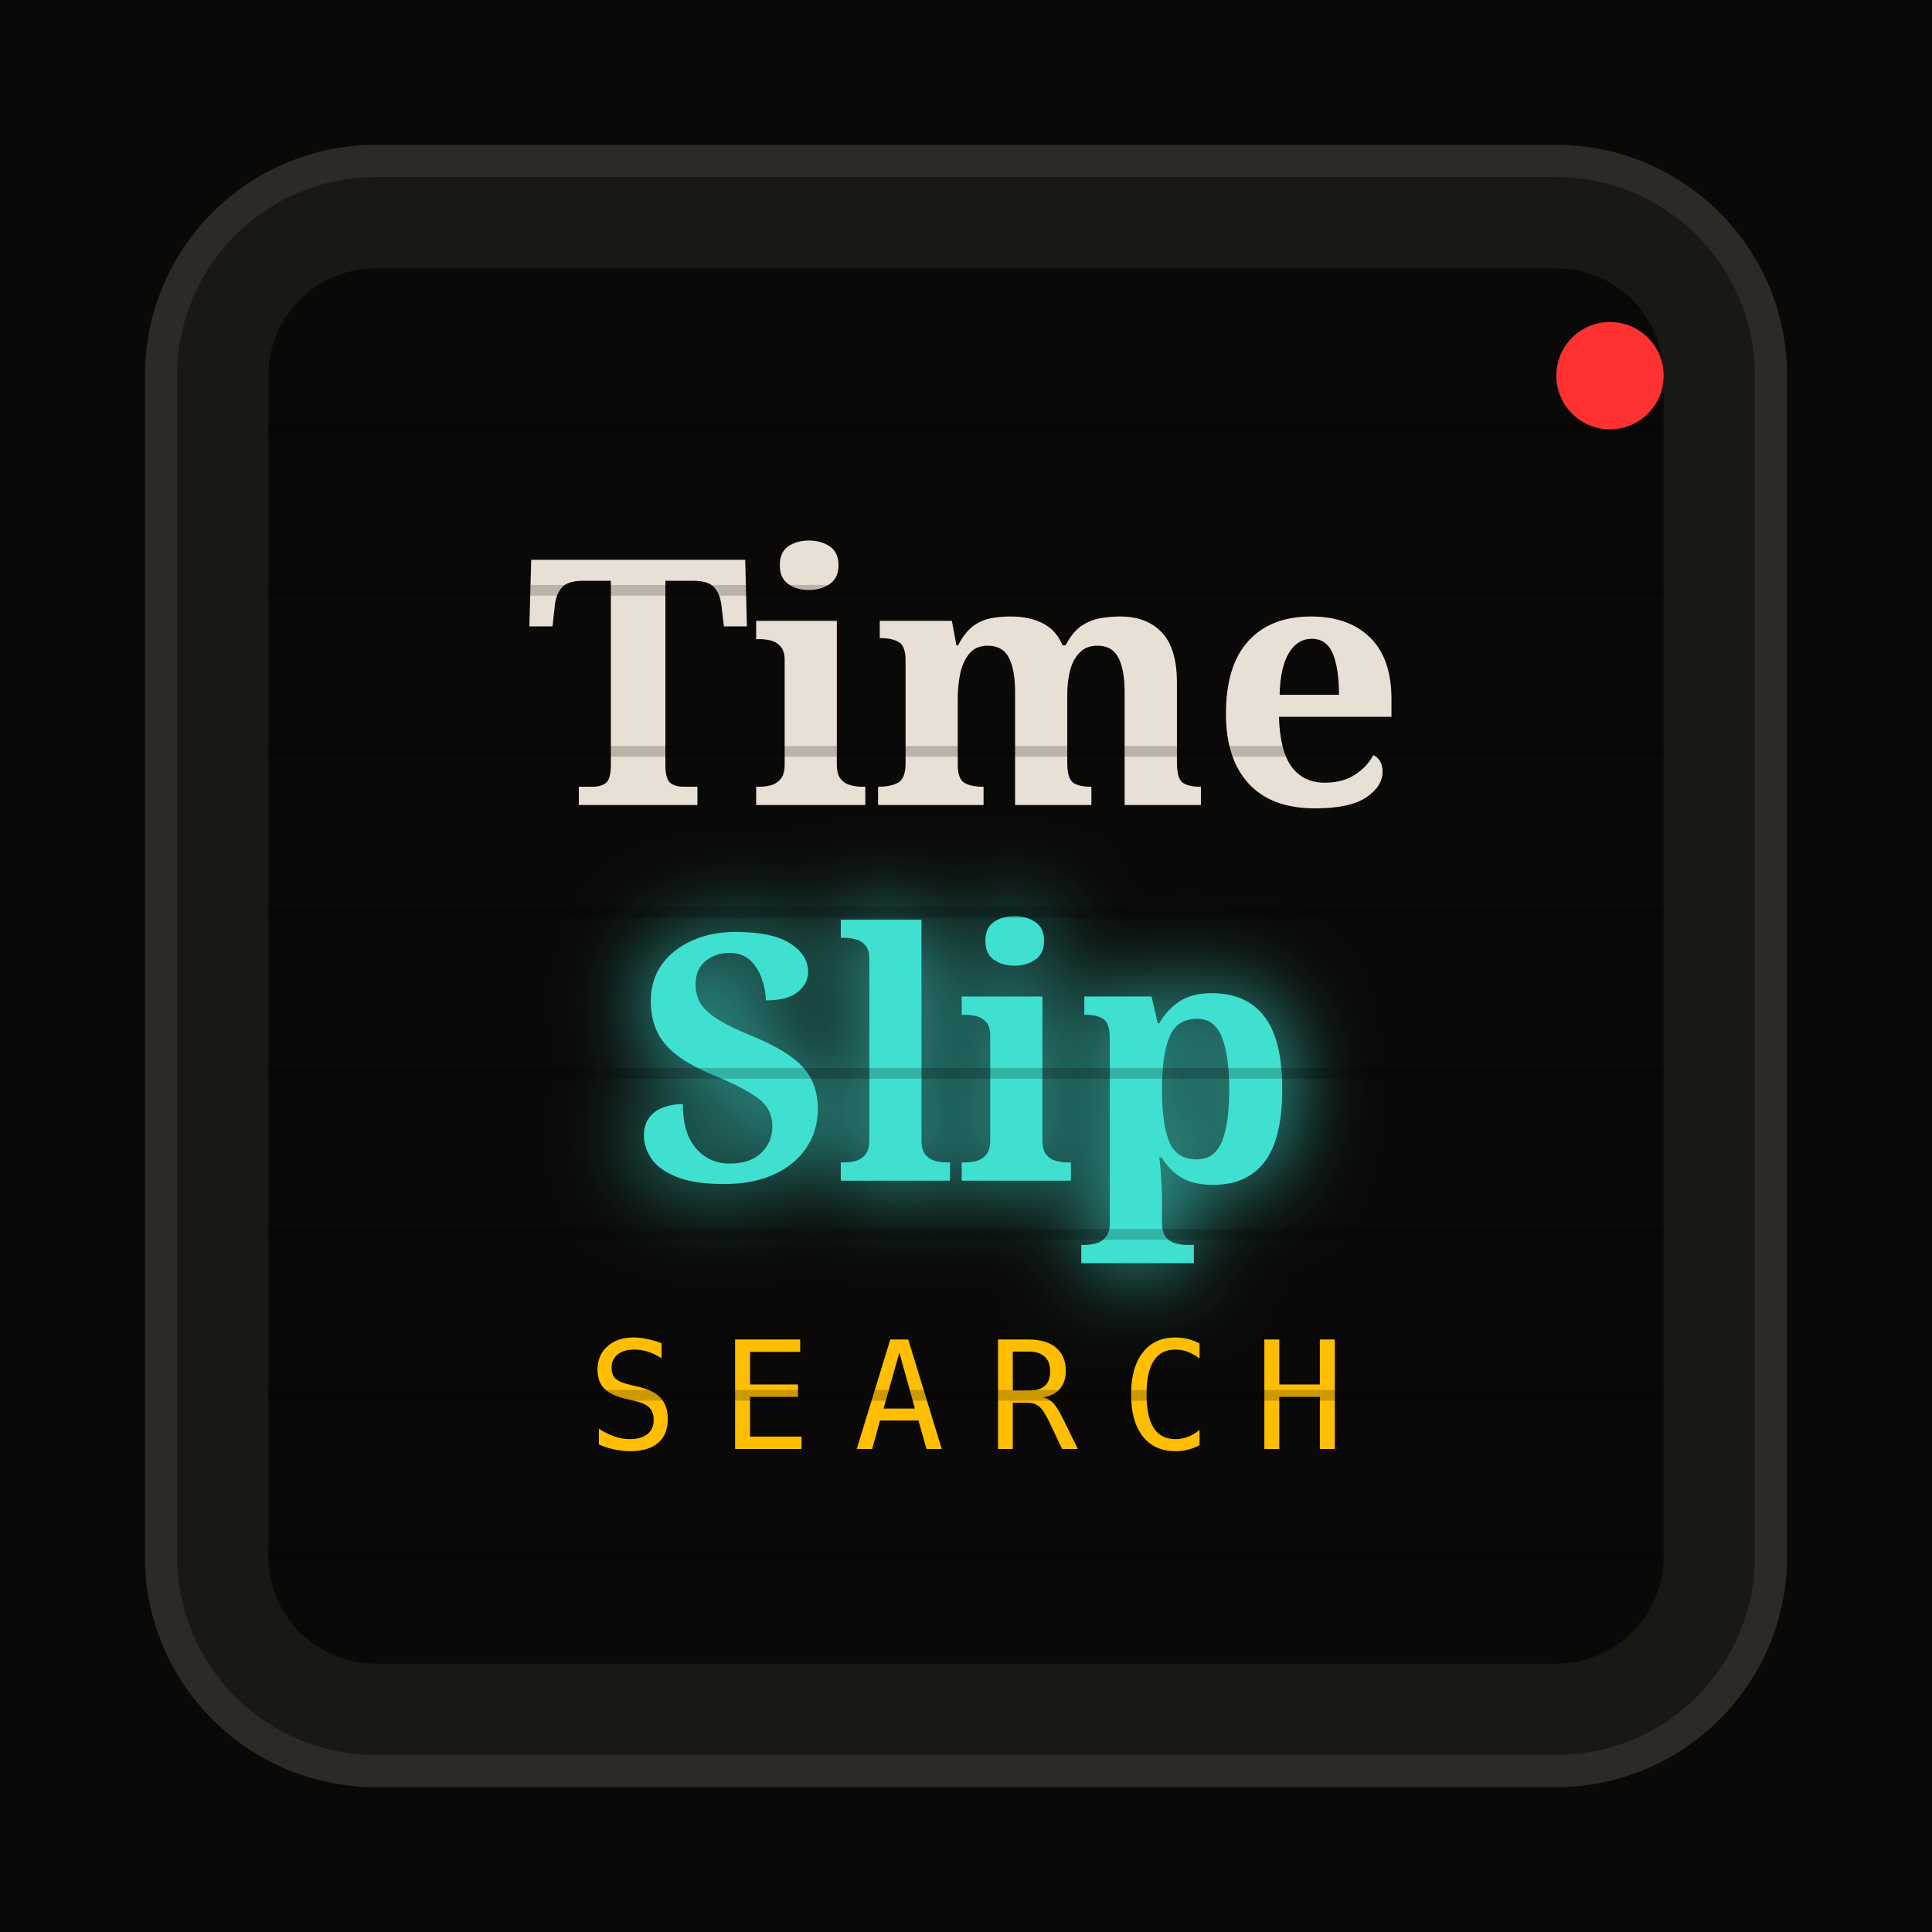
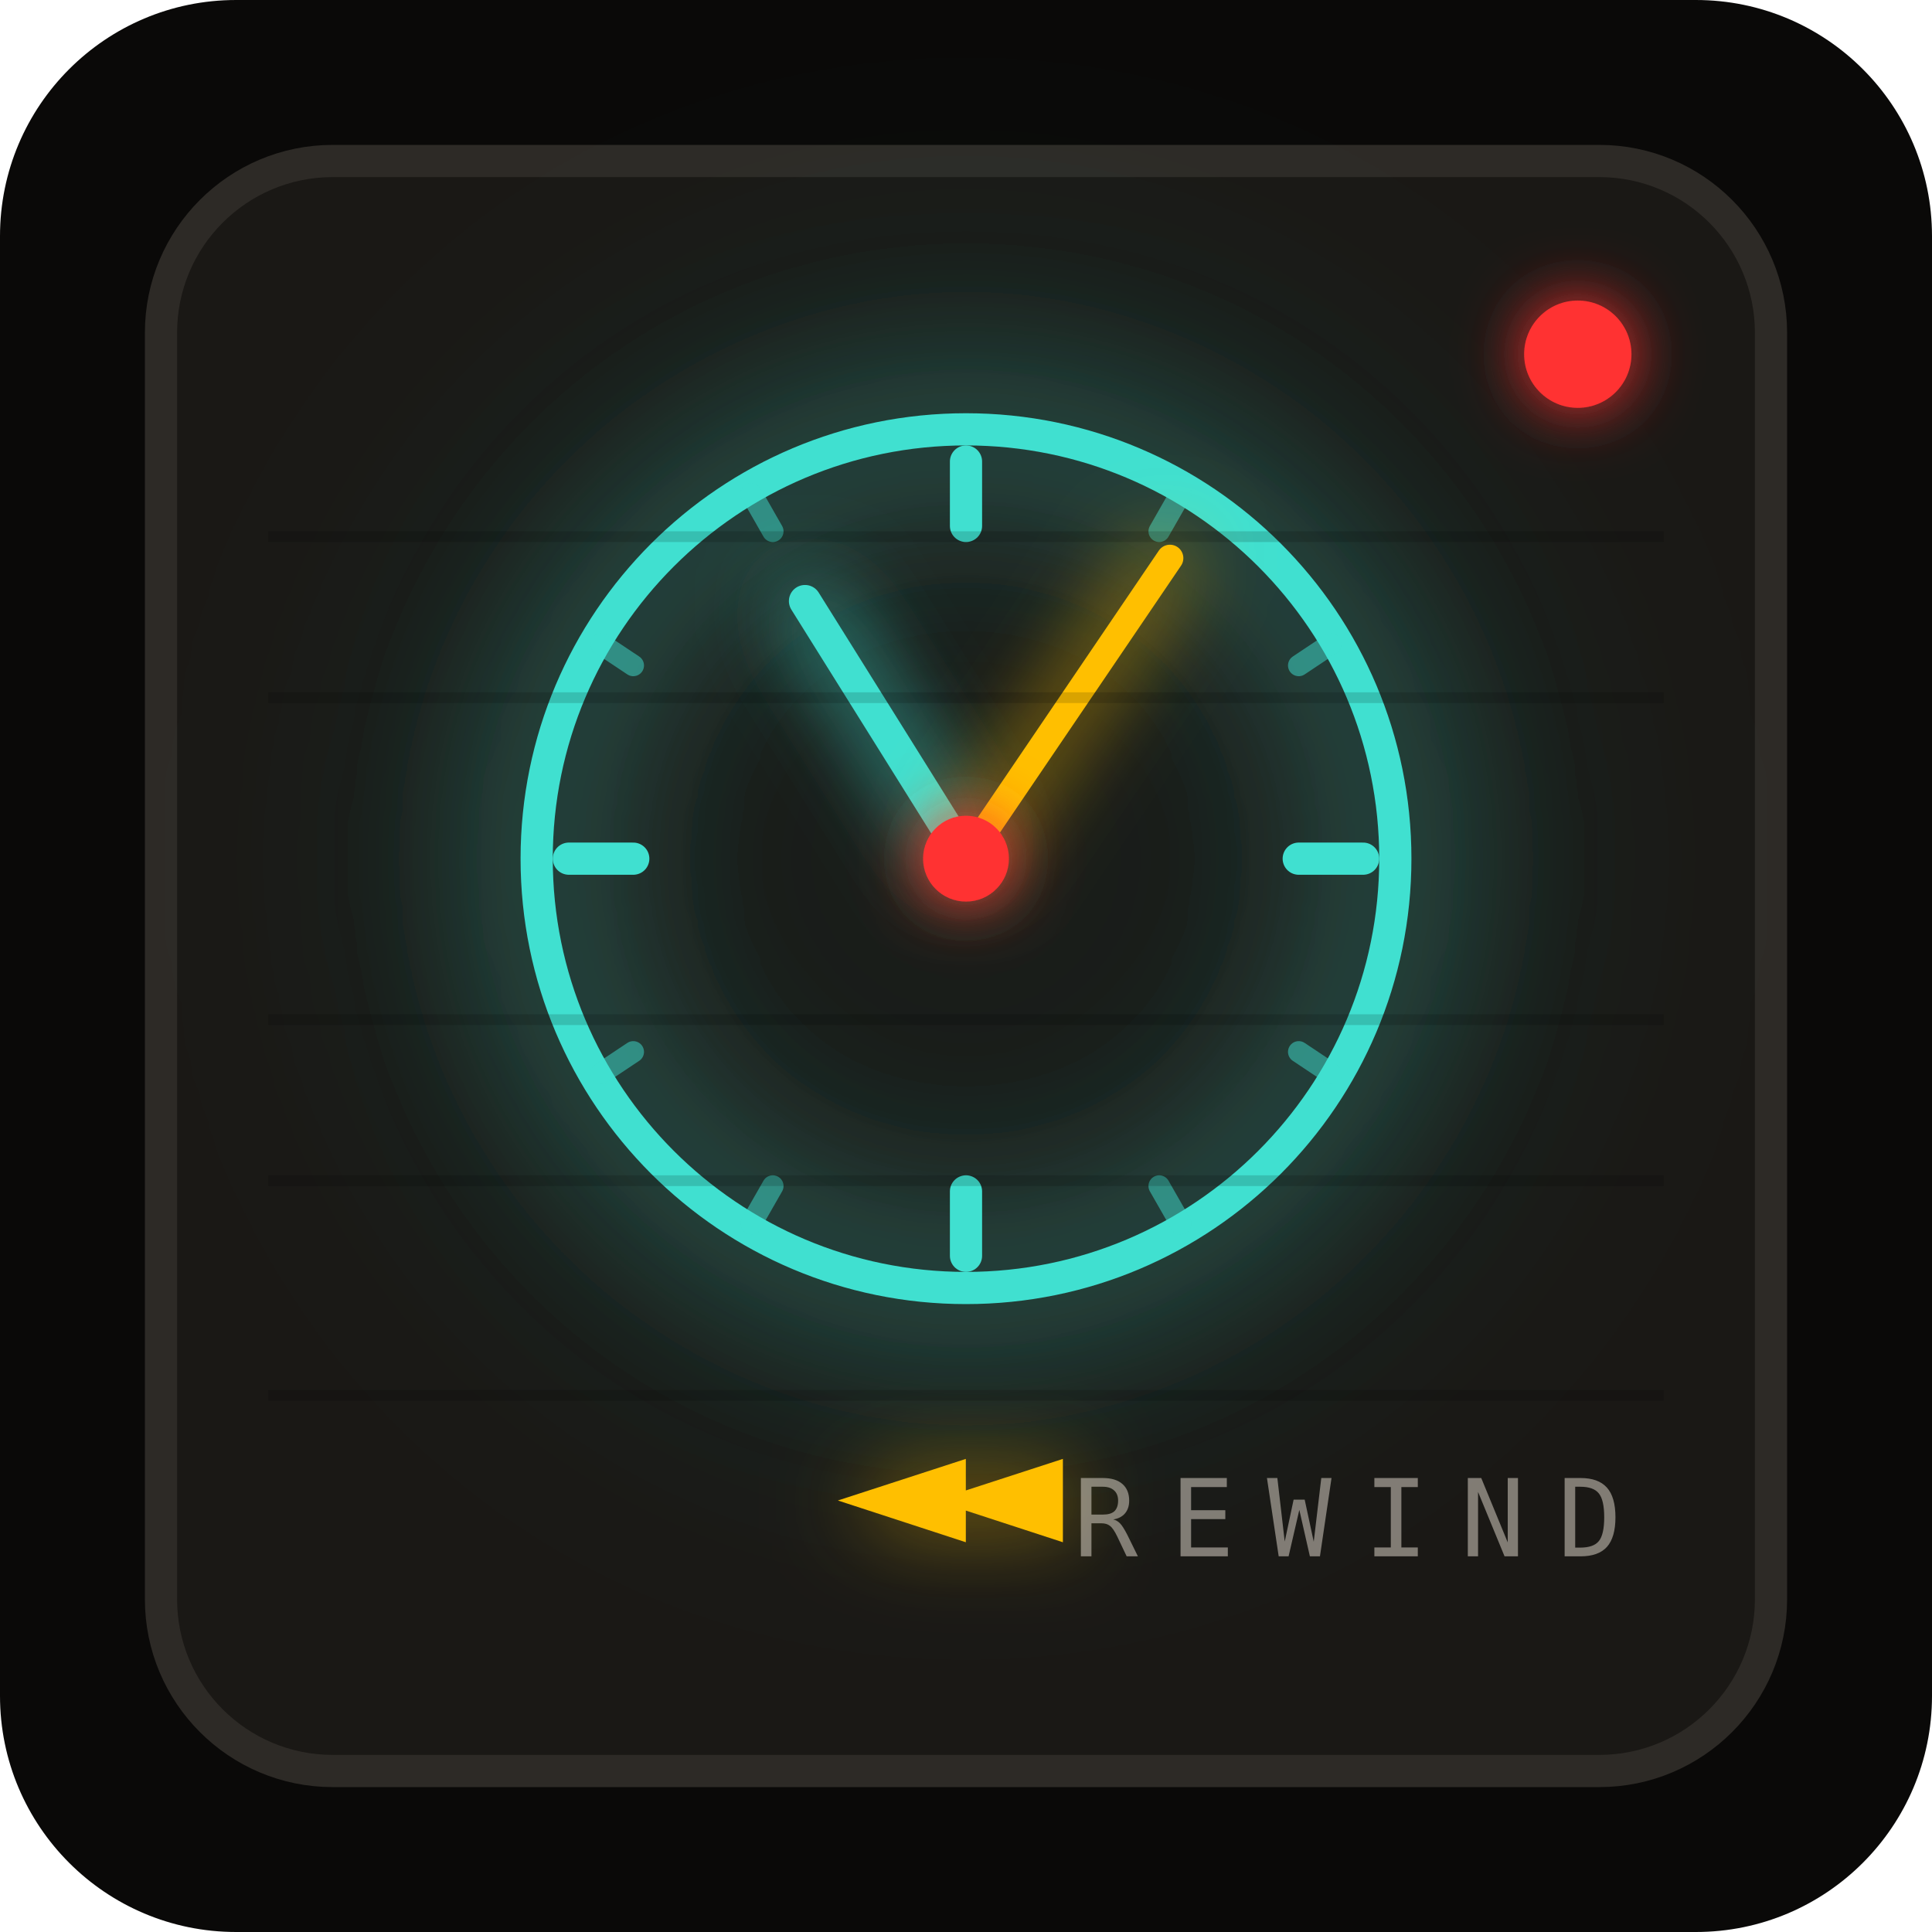
<svg xmlns="http://www.w3.org/2000/svg" viewBox="0 0 180 180">
-   <rect width="180" height="180" fill="#0a0908" />
-   <rect x="15" y="15" width="150" height="150" rx="20" fill="#1a1815" stroke="#2d2a26" stroke-width="3" />
-   <rect x="25" y="25" width="130" height="130" rx="10" fill="#0a0908" />
-   <text x="90" y="75" font-family="Georgia, serif" font-size="32" fill="#e8e0d5" text-anchor="middle" font-weight="bold">Time</text>
-   <text x="90" y="110" font-family="Georgia, serif" font-size="32" fill="#40e0d0" text-anchor="middle" font-weight="bold" style="filter: drop-shadow(0 0 4px #40e0d0);">Slip</text>
-   <text x="90" y="135" font-family="monospace" font-size="14" fill="#ffbf00" text-anchor="middle" letter-spacing="4">SEARCH</text>
-   <g stroke="#000" stroke-opacity="0.2" stroke-width="1">
-     <line x1="25" y1="40" x2="155" y2="40" />
-     <line x1="25" y1="55" x2="155" y2="55" />
-     <line x1="25" y1="70" x2="155" y2="70" />
-     <line x1="25" y1="85" x2="155" y2="85" />
-     <line x1="25" y1="100" x2="155" y2="100" />
-     <line x1="25" y1="115" x2="155" y2="115" />
+   <rect width="180" height="180" rx="22" fill="#0a0908" />
+   <rect x="15" y="15" width="150" height="150" rx="16" fill="#1a1815" stroke="#2d2a26" stroke-width="3" />
+   <circle cx="90" cy="80" r="40" fill="none" stroke="#40e0d0" stroke-width="3" style="filter: drop-shadow(0 0 8px #40e0d0) drop-shadow(0 0 16px rgba(64,224,208,0.3));" />
+   <line x1="90" y1="43" x2="90" y2="49" stroke="#40e0d0" stroke-width="3" stroke-linecap="round" />
+   <line x1="90" y1="111" x2="90" y2="117" stroke="#40e0d0" stroke-width="3" stroke-linecap="round" />
+   <line x1="53" y1="80" x2="59" y2="80" stroke="#40e0d0" stroke-width="3" stroke-linecap="round" />
+   <line x1="121" y1="80" x2="127" y2="80" stroke="#40e0d0" stroke-width="3" stroke-linecap="round" />
+   <line x1="110" y1="46" x2="108" y2="49.5" stroke="rgba(64,224,208,0.5)" stroke-width="2" stroke-linecap="round" />
+   <line x1="124" y1="60" x2="121" y2="62" stroke="rgba(64,224,208,0.5)" stroke-width="2" stroke-linecap="round" />
+   <line x1="124" y1="100" x2="121" y2="98" stroke="rgba(64,224,208,0.5)" stroke-width="2" stroke-linecap="round" />
+   <line x1="110" y1="114" x2="108" y2="110.5" stroke="rgba(64,224,208,0.5)" stroke-width="2" stroke-linecap="round" />
+   <line x1="70" y1="114" x2="72" y2="110.5" stroke="rgba(64,224,208,0.5)" stroke-width="2" stroke-linecap="round" />
+   <line x1="56" y1="100" x2="59" y2="98" stroke="rgba(64,224,208,0.5)" stroke-width="2" stroke-linecap="round" />
+   <line x1="56" y1="60" x2="59" y2="62" stroke="rgba(64,224,208,0.5)" stroke-width="2" stroke-linecap="round" />
+   <line x1="70" y1="46" x2="72" y2="49.5" stroke="rgba(64,224,208,0.5)" stroke-width="2" stroke-linecap="round" />
+   <line x1="90" y1="80" x2="75" y2="56" stroke="#40e0d0" stroke-width="3" stroke-linecap="round" style="filter: drop-shadow(0 0 4px #40e0d0);" />
+   <line x1="90" y1="80" x2="109" y2="52" stroke="#ffbf00" stroke-width="2.5" stroke-linecap="round" style="filter: drop-shadow(0 0 4px #ffbf00);" />
+   <circle cx="90" cy="80" r="4" fill="#ff3131" style="filter: drop-shadow(0 0 3px #ff3131);" />
+   <text x="78" y="145" font-family="monospace" font-size="20" fill="#ffbf00" style="filter: drop-shadow(0 0 4px rgba(255,191,0,0.5));" letter-spacing="-3">◄◄</text>
+   <text x="100" y="145" font-family="monospace" font-size="10" fill="rgba(232,224,213,0.5)" letter-spacing="3">REWIND</text>
+   <circle cx="147" cy="33" r="5" fill="#ff3131" style="filter: drop-shadow(0 0 3px #ff3131);" />
+   <g stroke="#000" stroke-opacity="0.15" stroke-width="1">
+     <line x1="25" y1="50" x2="155" y2="50" />
+     <line x1="25" y1="65" x2="155" y2="65" />
+     <line x1="25" y1="95" x2="155" y2="95" />
+     <line x1="25" y1="110" x2="155" y2="110" />
    <line x1="25" y1="130" x2="155" y2="130" />
-     <line x1="25" y1="145" x2="155" y2="145" />
  </g>
-   <circle cx="150" cy="35" r="5" fill="#ff3131" />
</svg>
